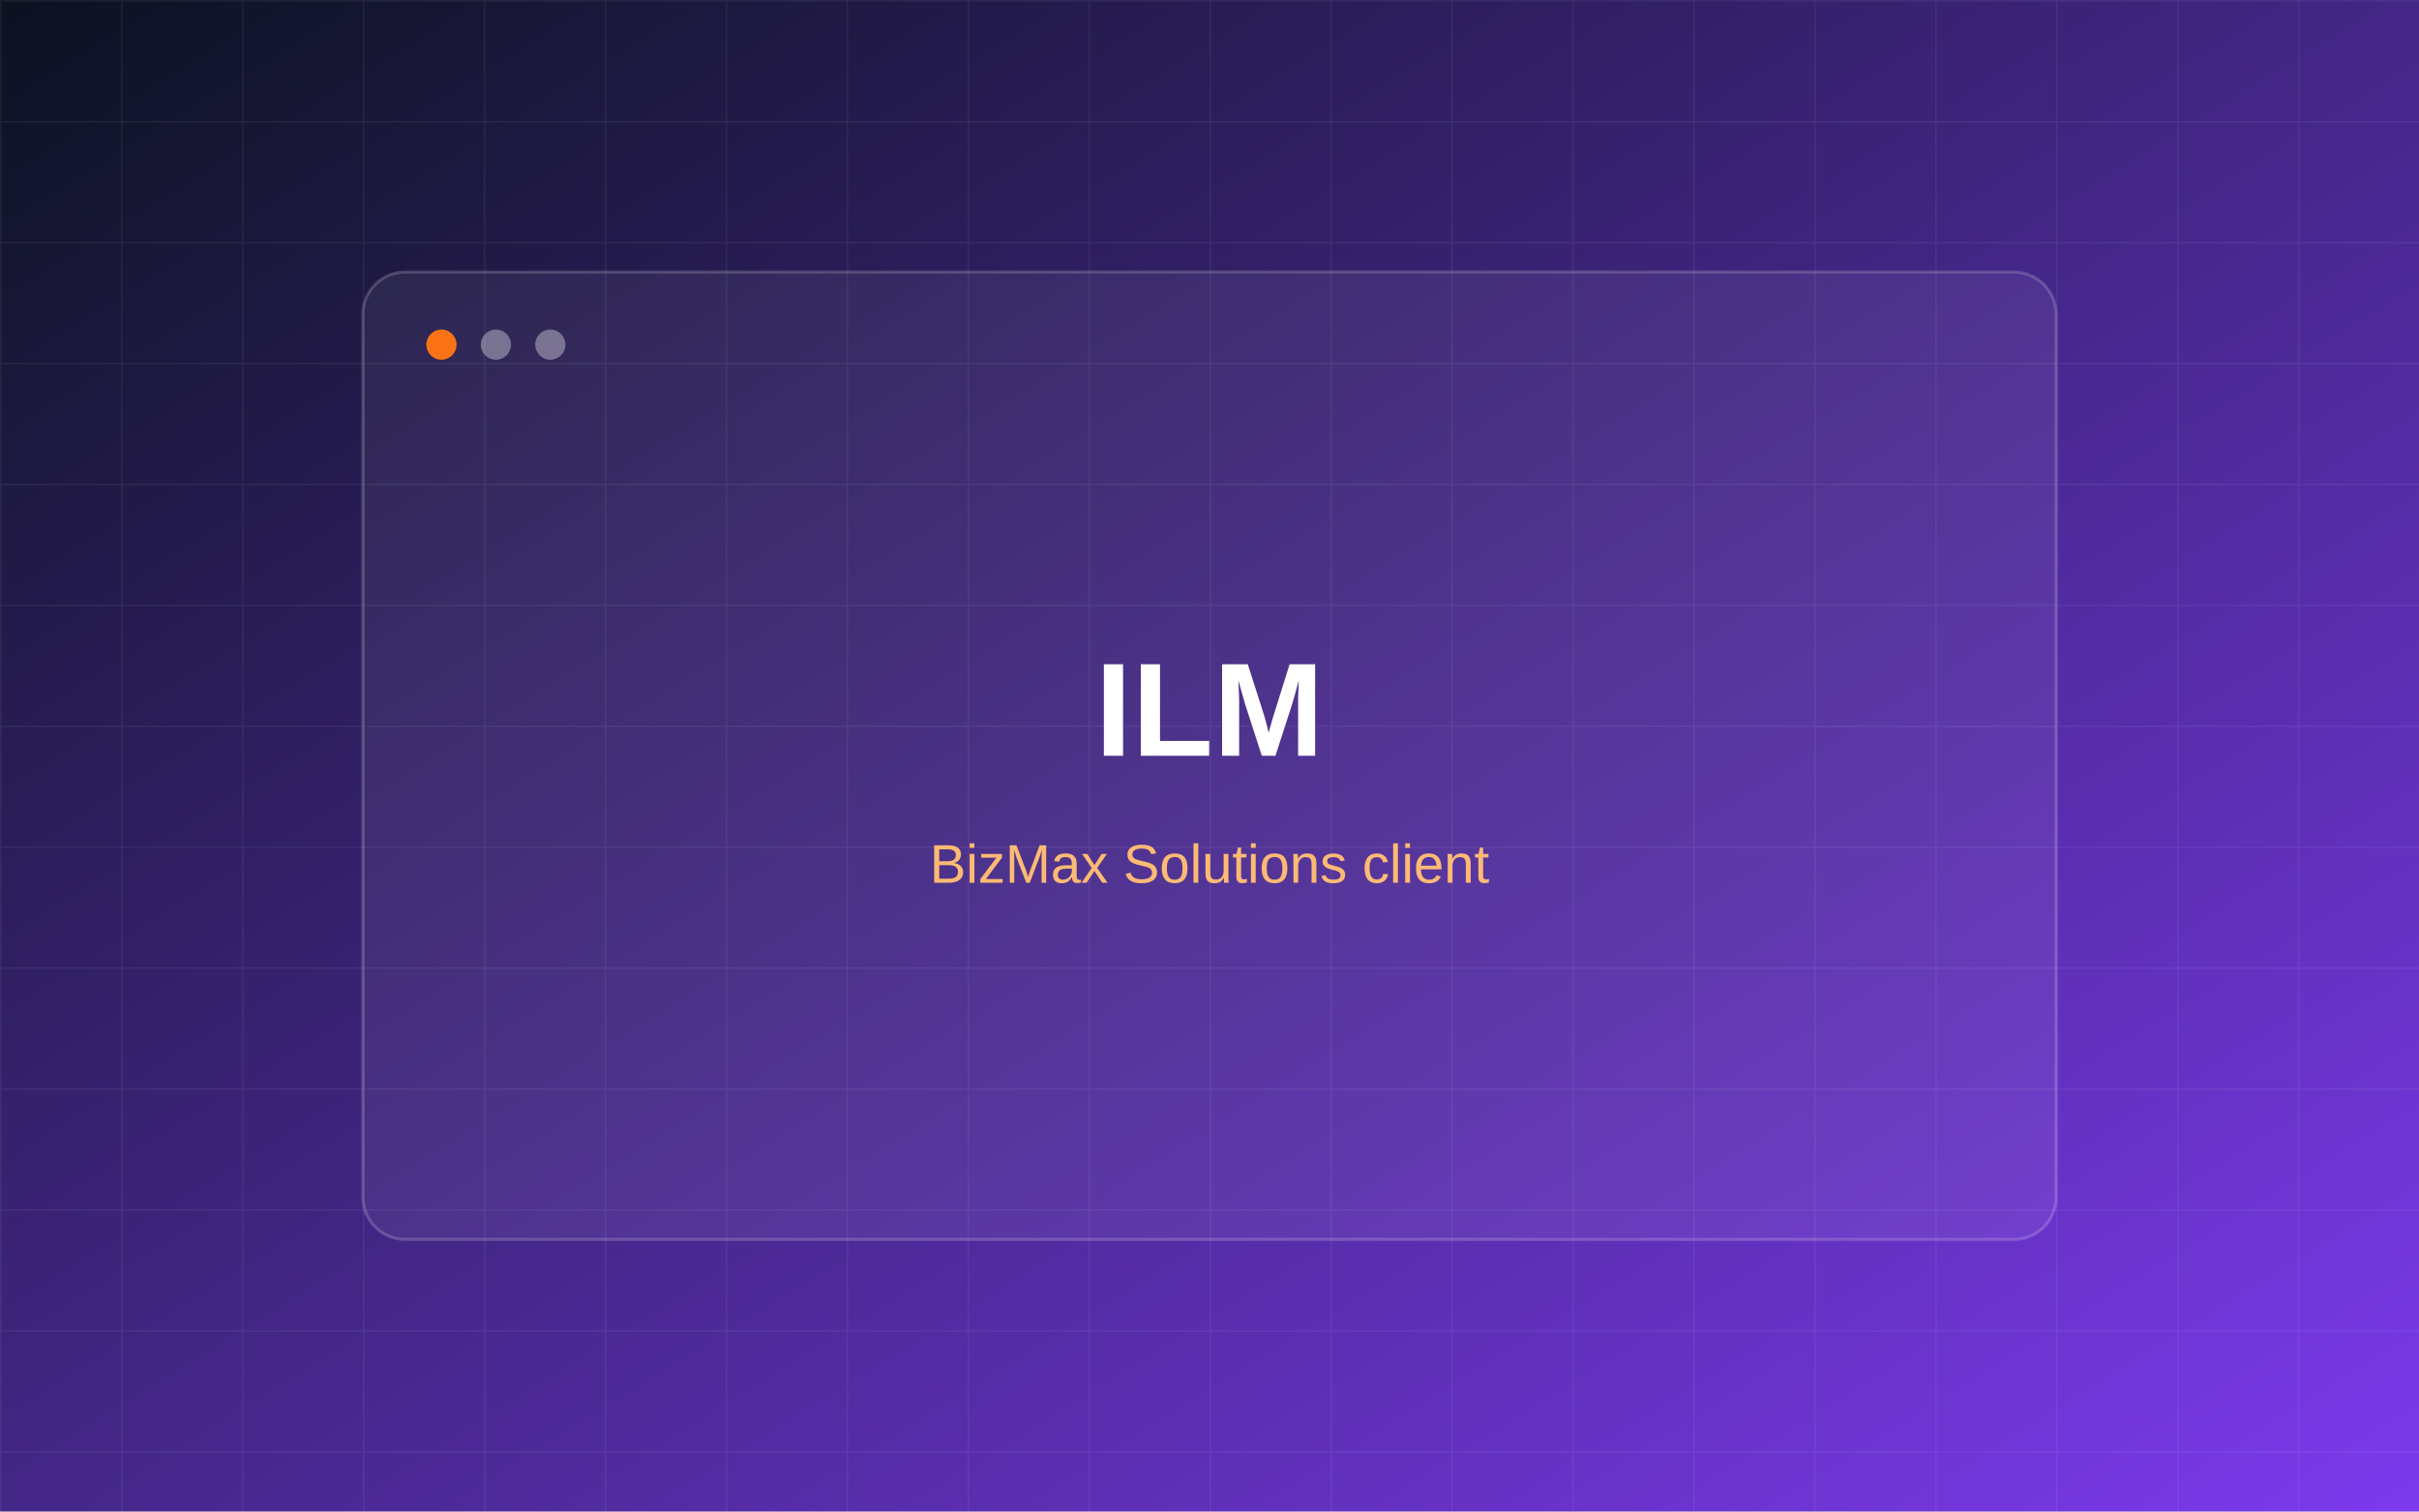
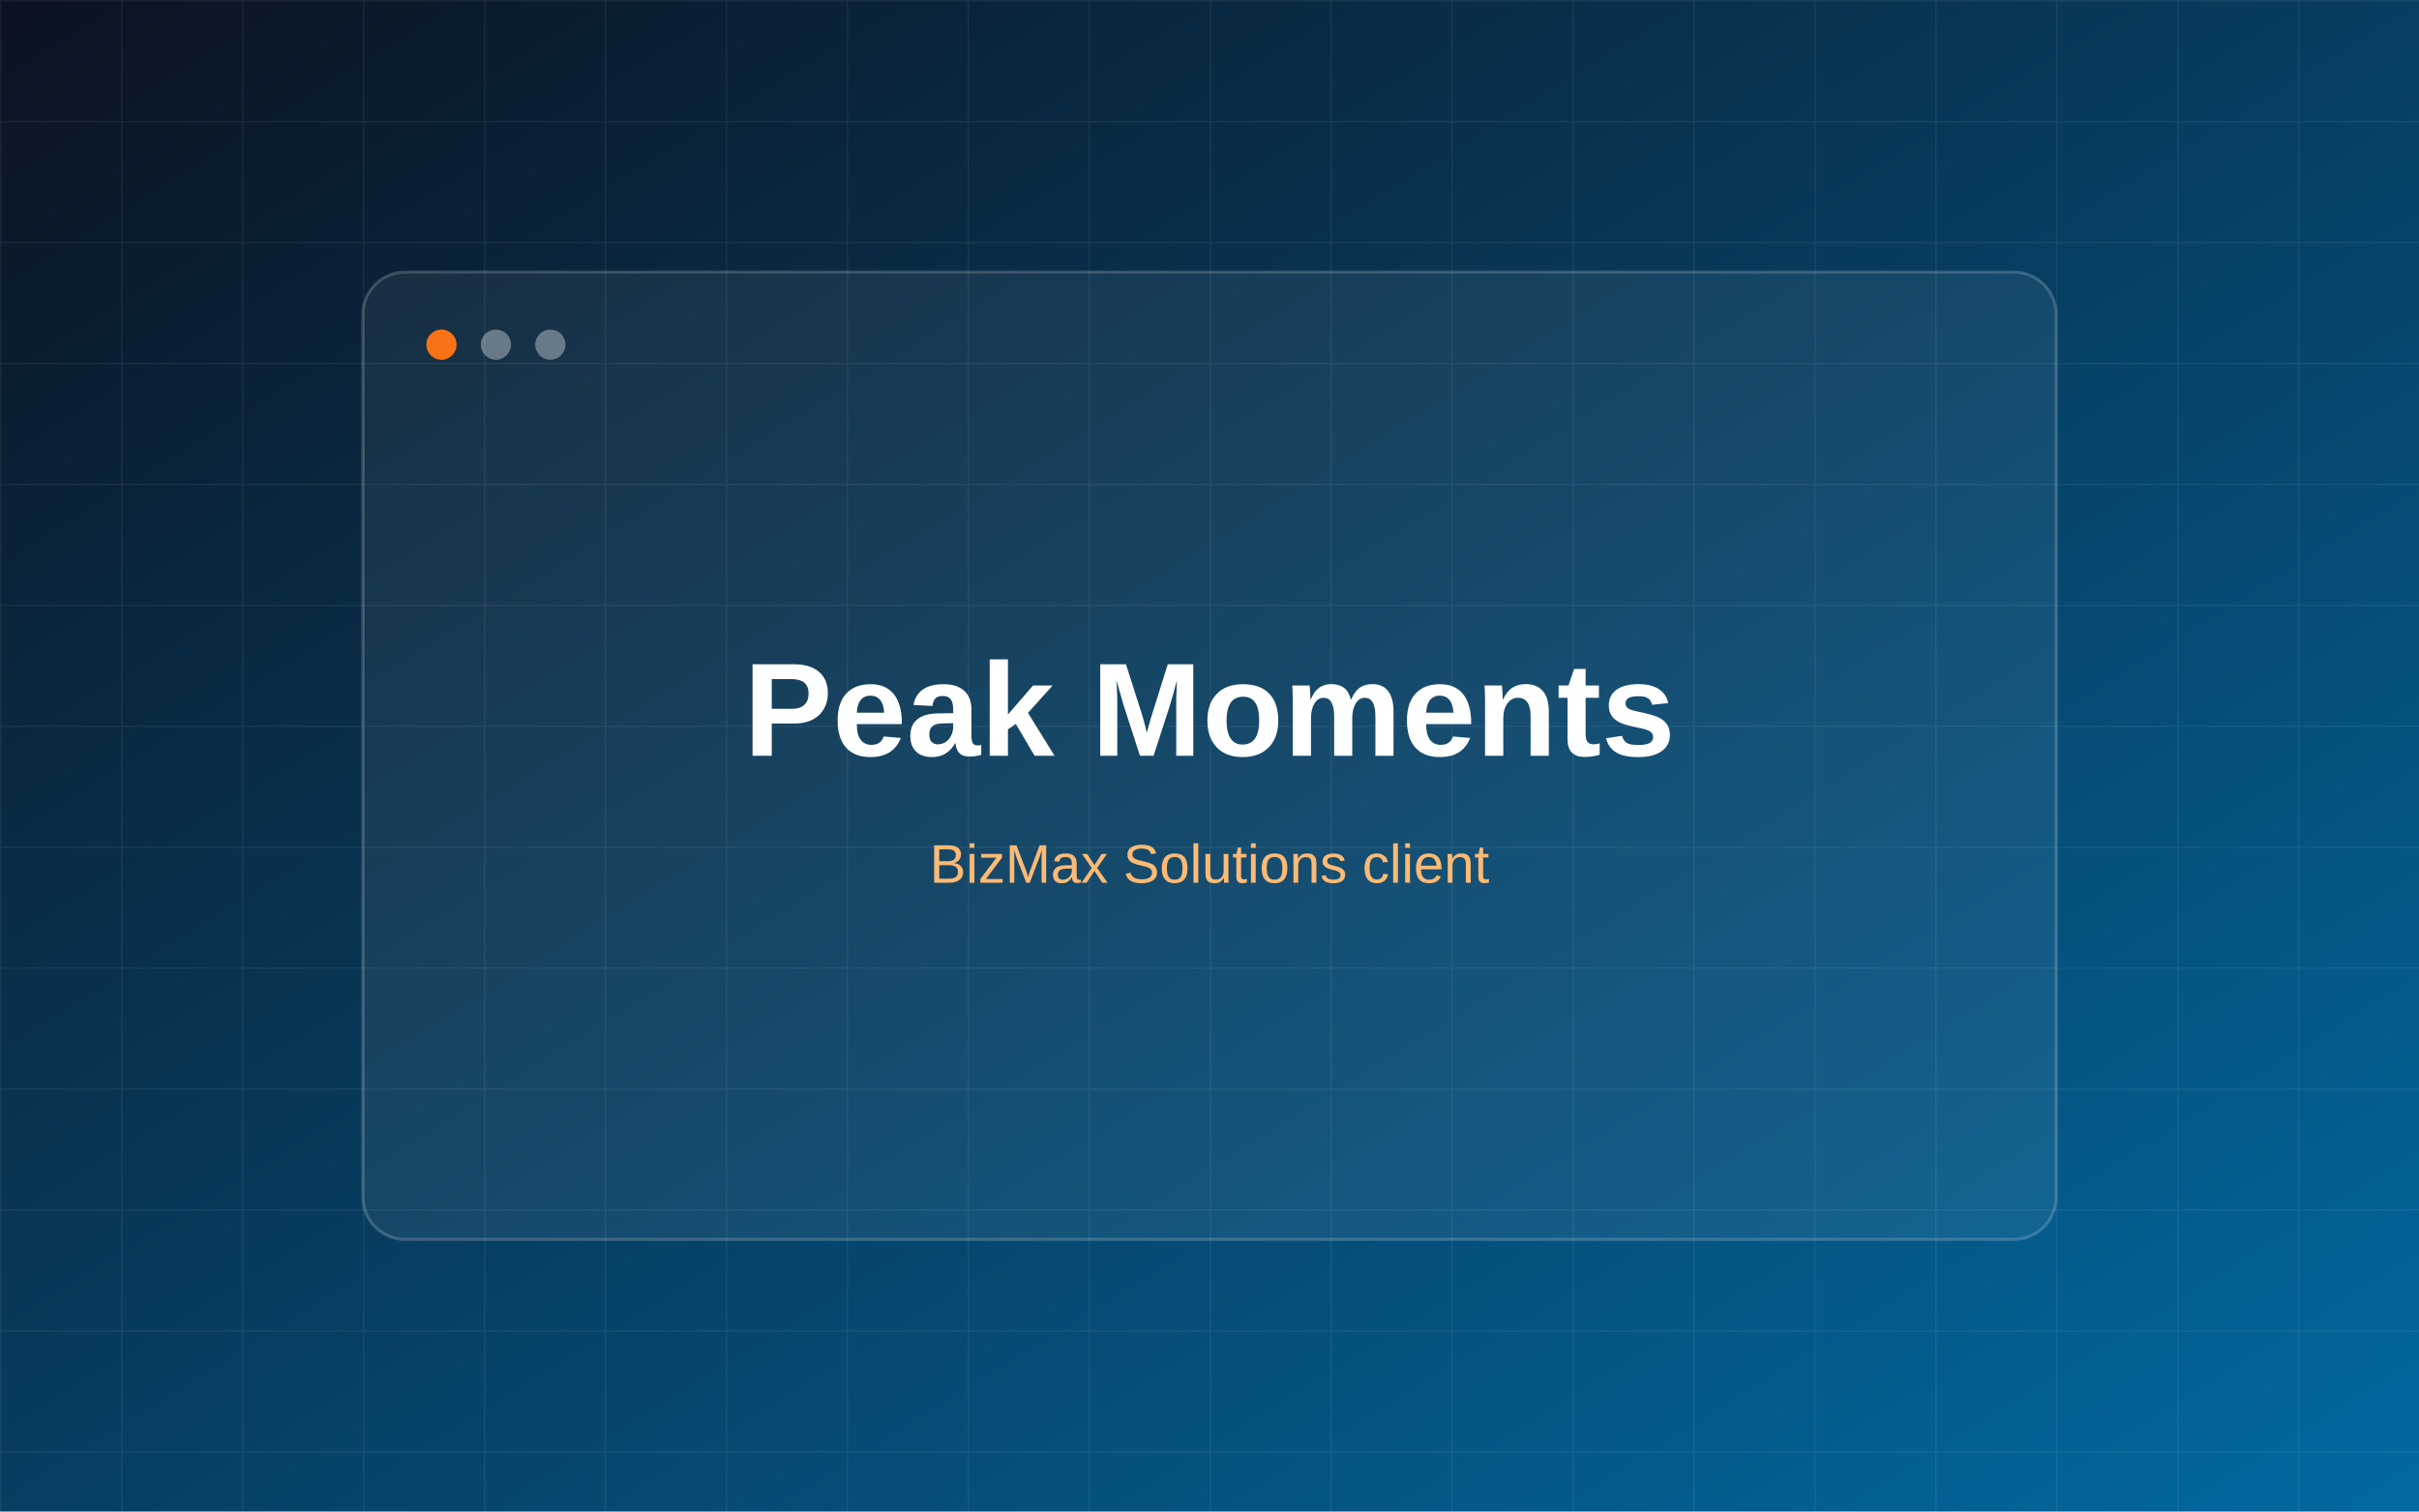
- <svg xmlns="http://www.w3.org/2000/svg" width="800" height="500" viewBox="0 0 800 500" role="img" aria-label="ILM">
+ <svg xmlns="http://www.w3.org/2000/svg" width="800" height="500" viewBox="0 0 800 500" role="img" aria-label="Peak Moments">
  <defs>
    <linearGradient id="g" x1="0" y1="0" x2="1" y2="1">
      <stop offset="0" stop-color="#0b1220" />
-       <stop offset="1" stop-color="#7c3aed" />
+       <stop offset="1" stop-color="#0369a1" />
    </linearGradient>
    <pattern id="p" width="40" height="40" patternUnits="userSpaceOnUse">
      <path d="M40 0H0V40" fill="none" stroke="#ffffff" stroke-opacity=".06" />
    </pattern>
  </defs>
  <rect width="800" height="500" fill="url(#g)" />
  <rect width="800" height="500" fill="url(#p)" />
  <rect x="120" y="90" width="560" height="320" rx="14" fill="#ffffff" fill-opacity=".06" stroke="#ffffff" stroke-opacity=".18" />
  <circle cx="146" cy="114" r="5" fill="#f97316" />
  <circle cx="164" cy="114" r="5" fill="#ffffff" fill-opacity=".35" />
  <circle cx="182" cy="114" r="5" fill="#ffffff" fill-opacity=".35" />
-   <text x="400" y="250" text-anchor="middle" font-family="Poppins, Segoe UI, Arial, sans-serif" font-size="44" font-weight="800" fill="#ffffff">ILM</text>
+   <text x="400" y="250" text-anchor="middle" font-family="Poppins, Segoe UI, Arial, sans-serif" font-size="44" font-weight="800" fill="#ffffff">Peak Moments</text>
  <text x="400" y="292" text-anchor="middle" font-family="Poppins, Segoe UI, Arial, sans-serif" font-size="18" font-weight="500" fill="#fdba74">BizMax Solutions client</text>
</svg>
